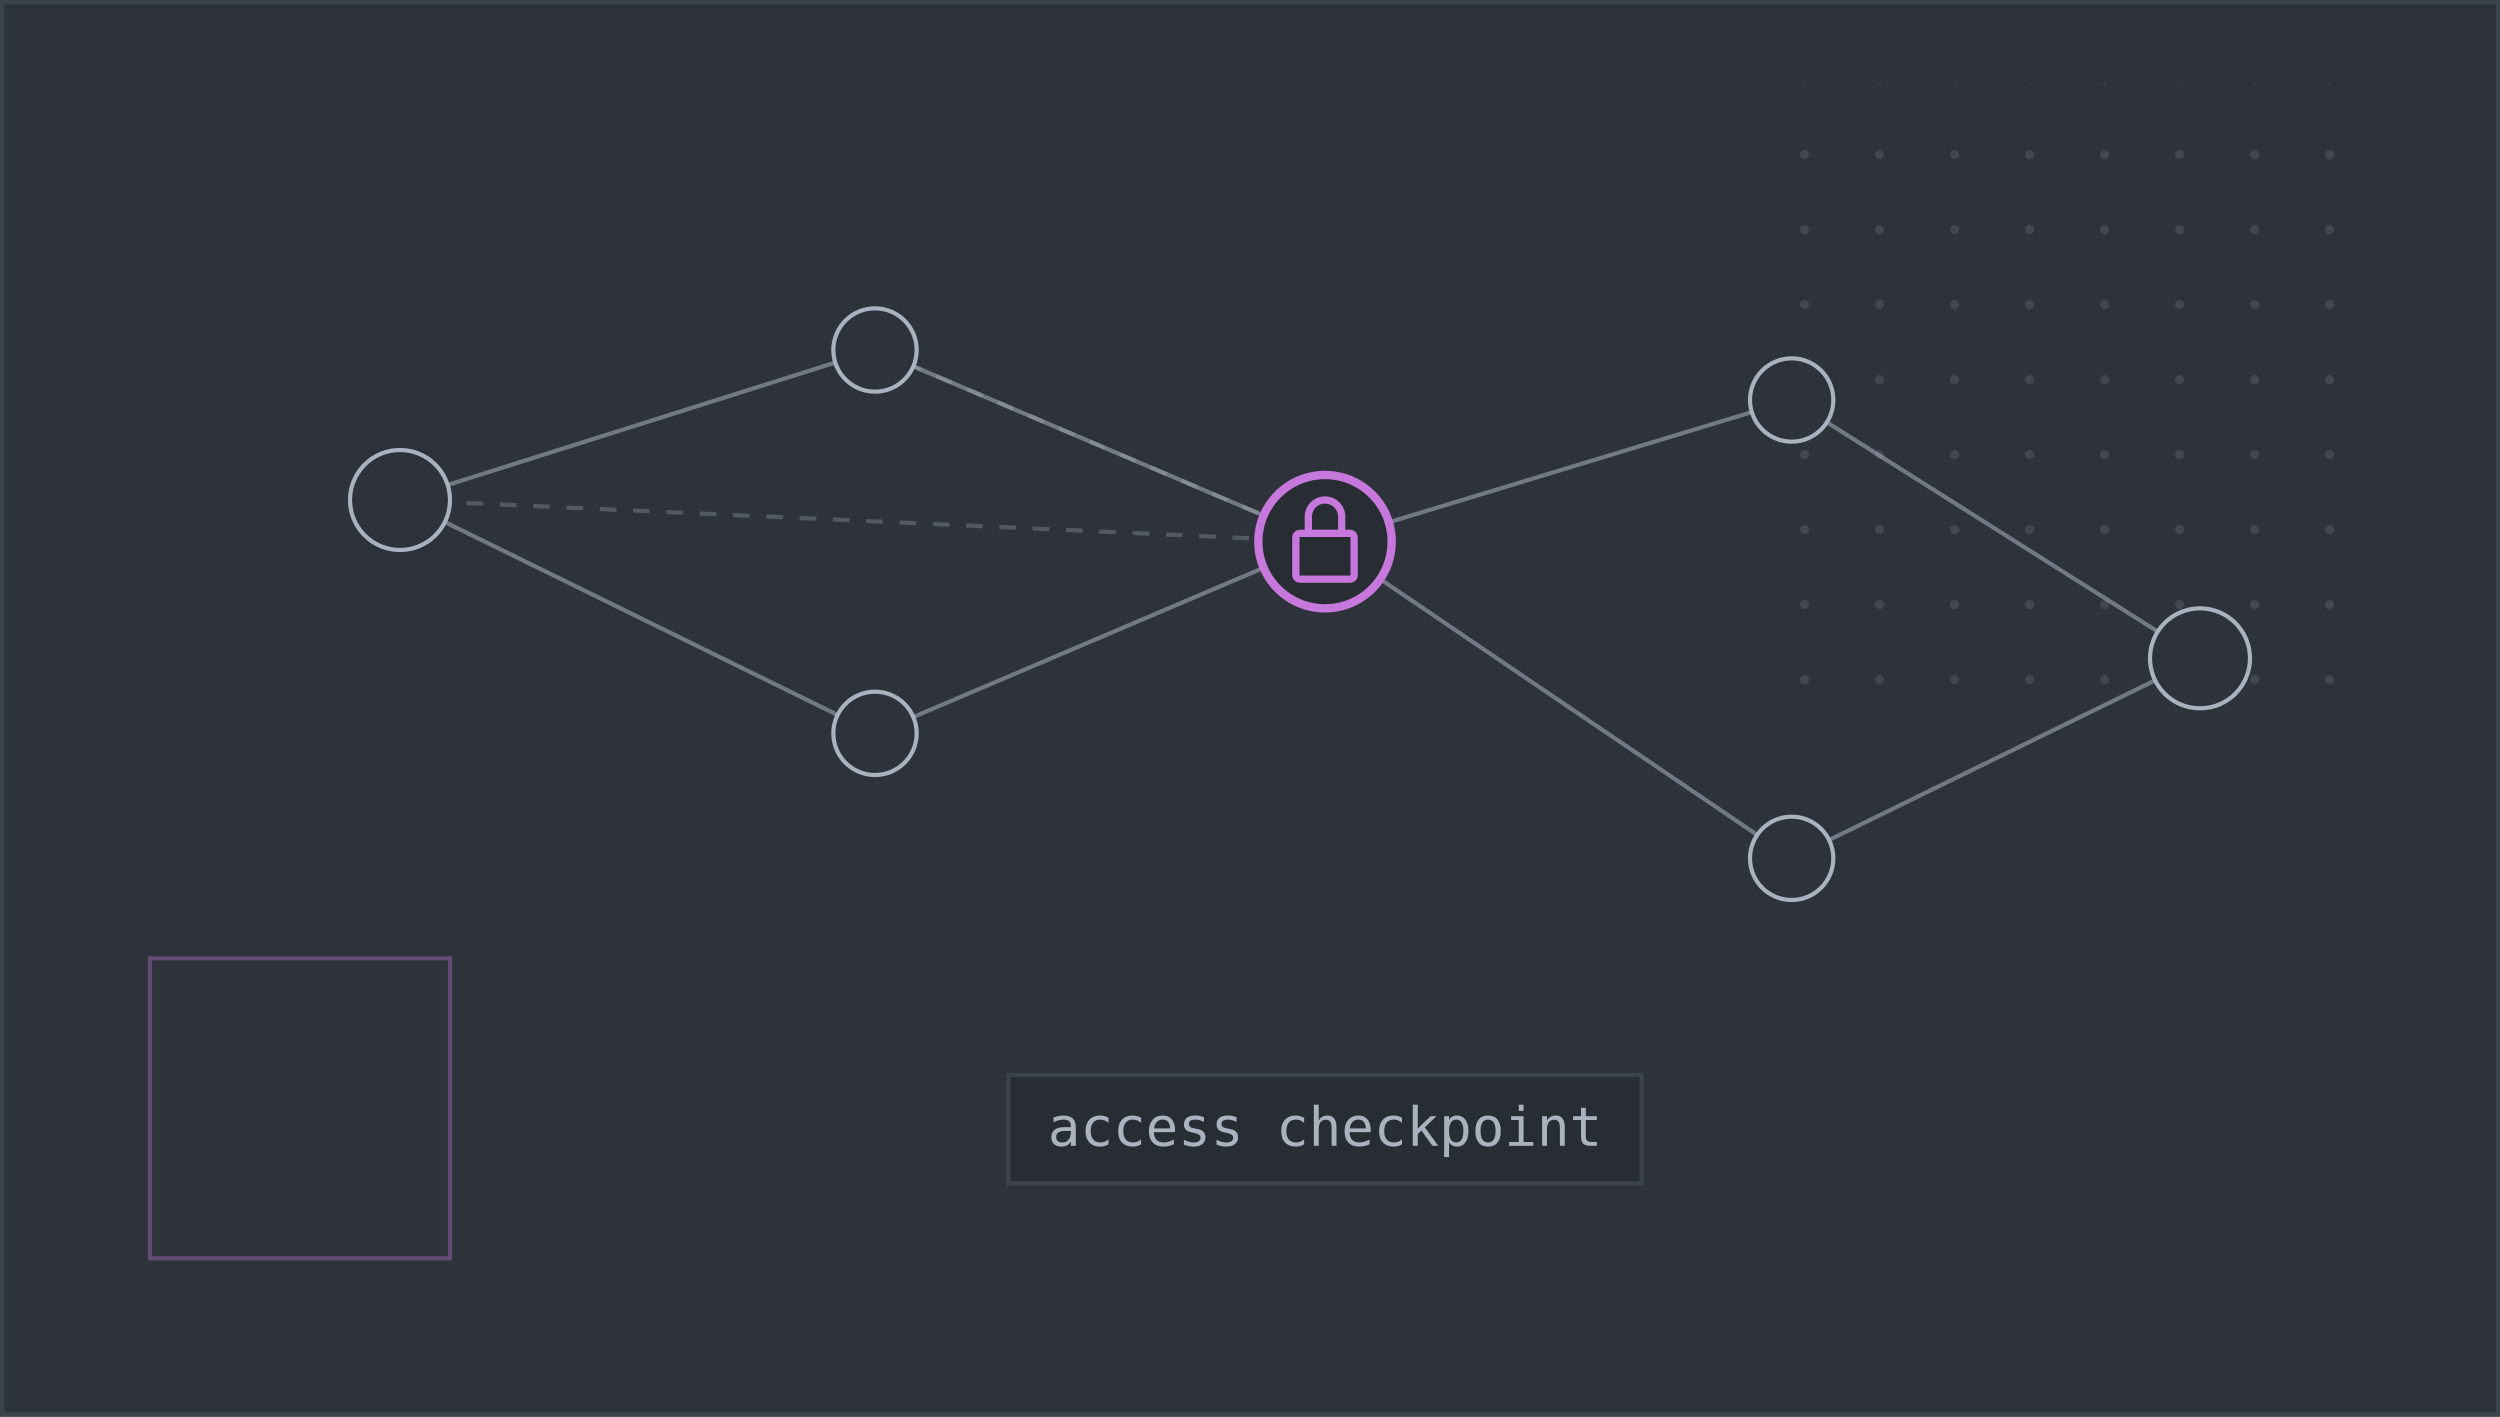
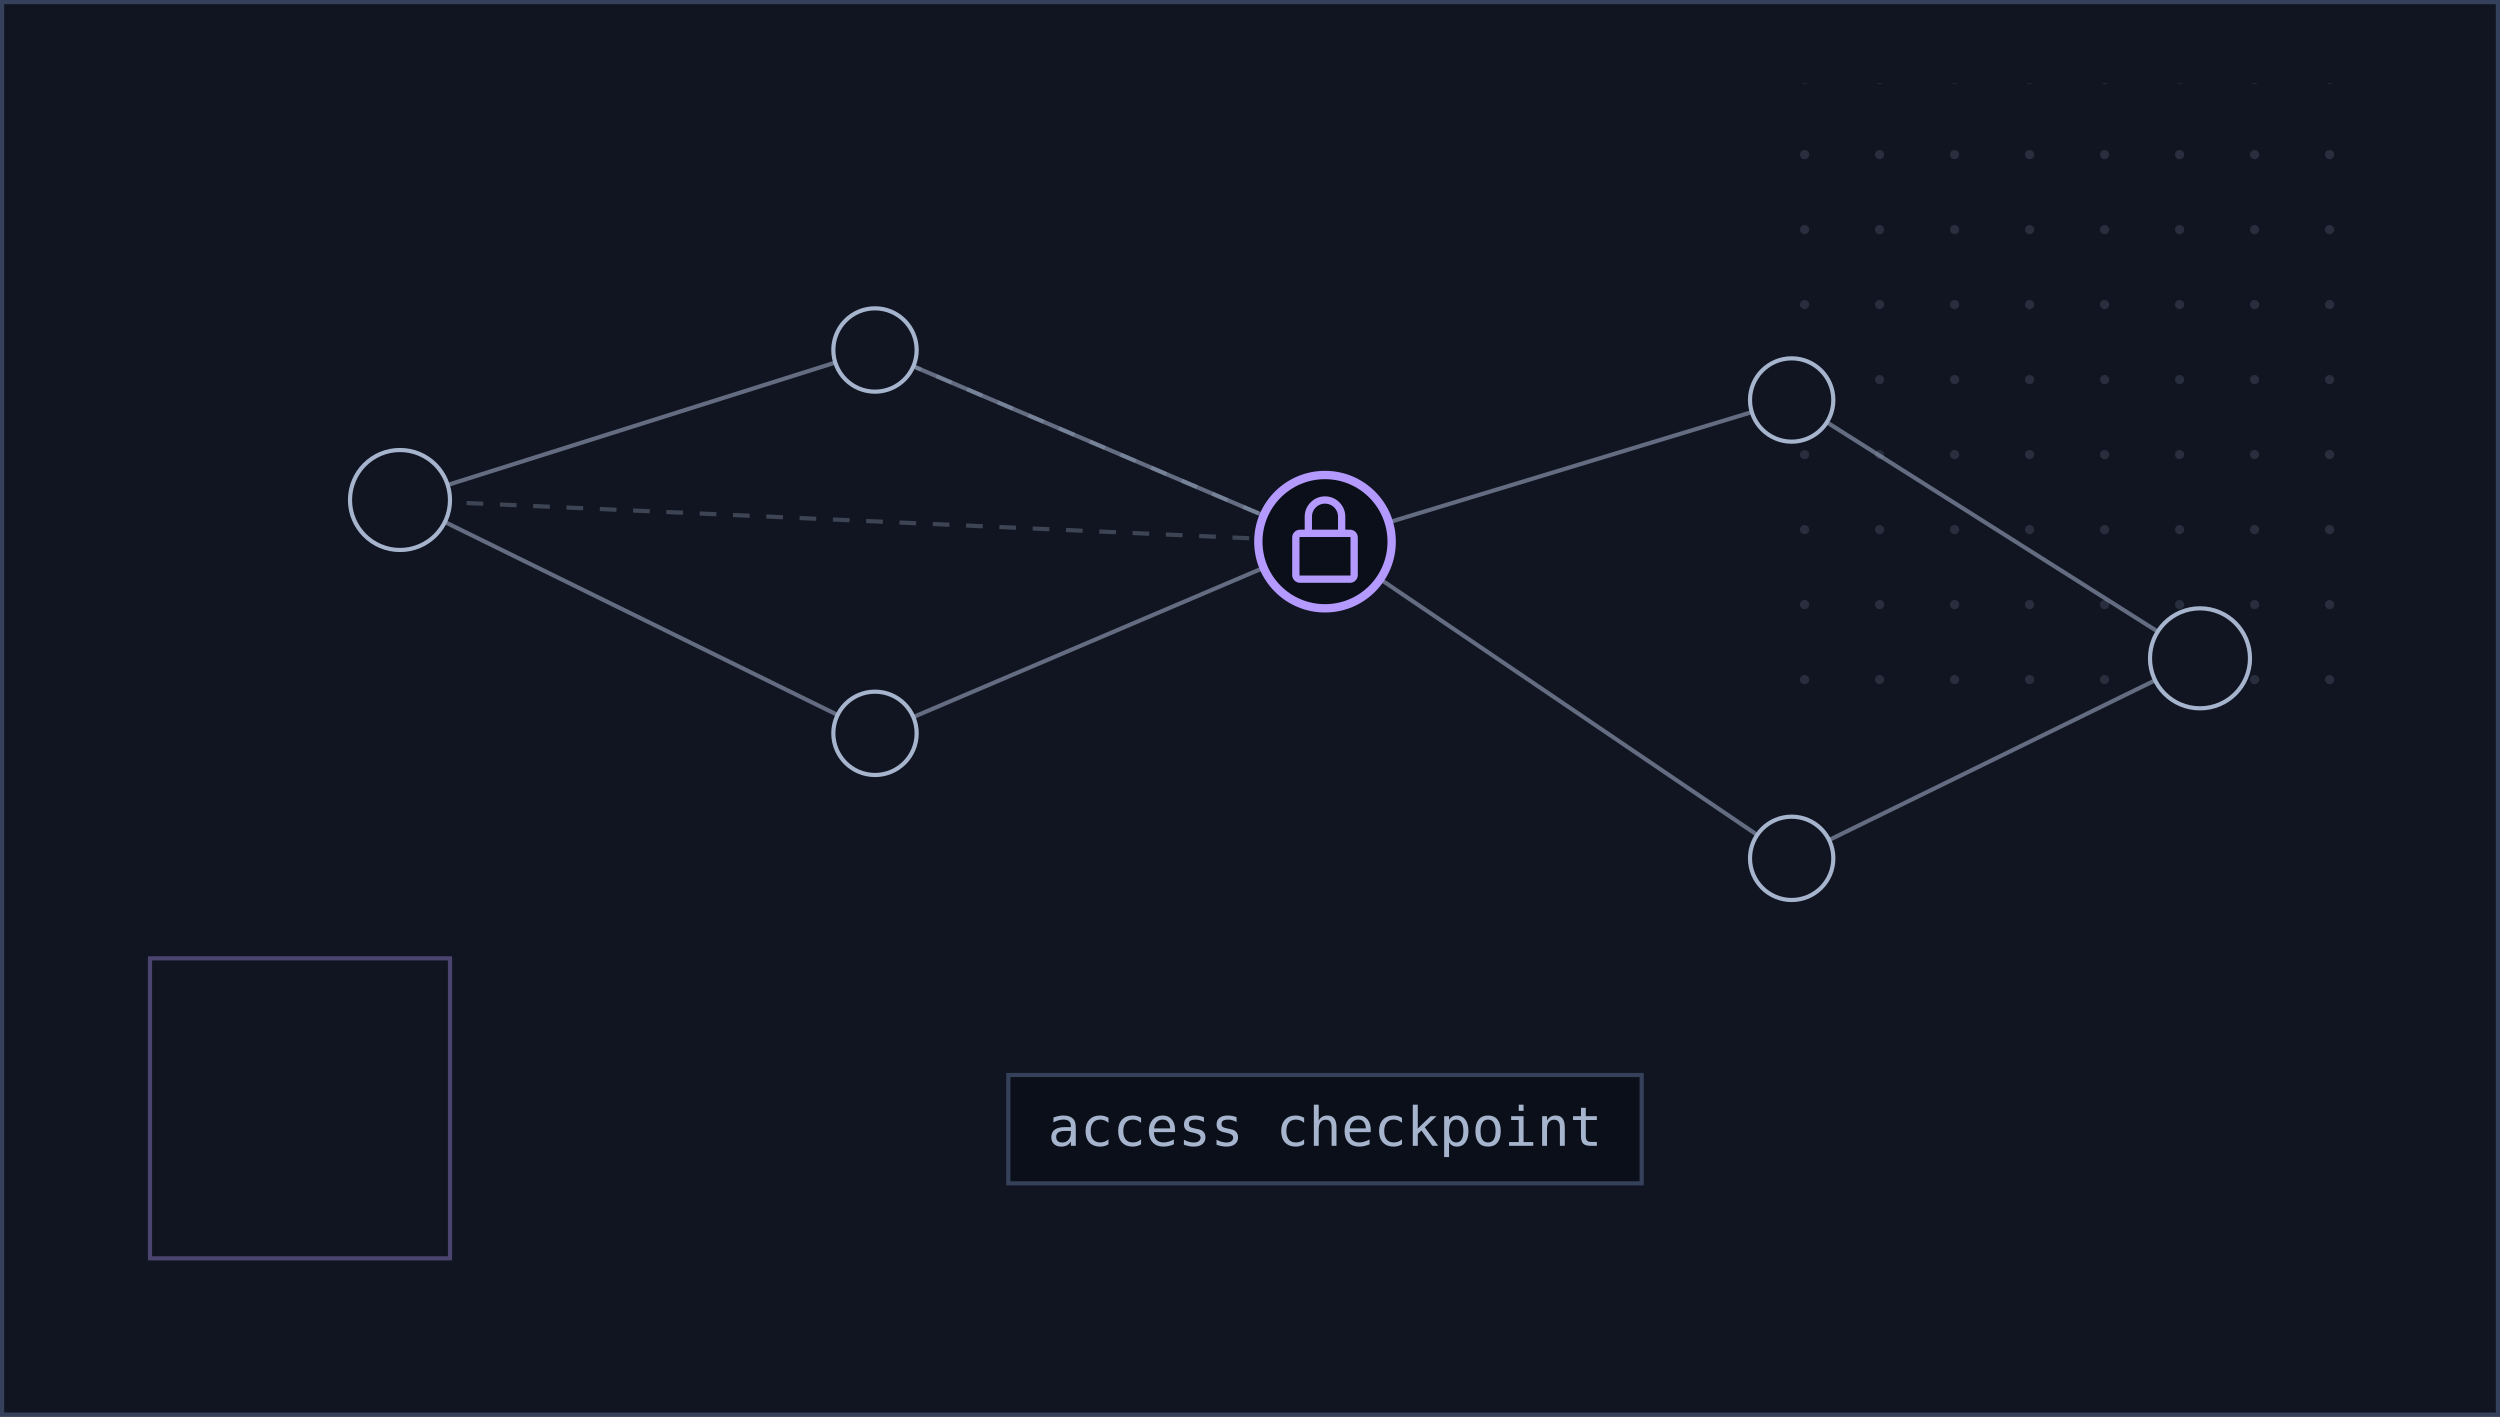
<svg xmlns="http://www.w3.org/2000/svg" viewBox="0 0 600 340" width="600" height="340" role="img" aria-label="Abstract process-mining node graph with a governance checkpoint highlighted by a lock icon">
  <defs>
    <pattern id="p3-dots" width="18" height="18" patternUnits="userSpaceOnUse">
-       <circle cx="1.1" cy="1.1" r="1.1" fill="#ABB2BF" />
+       <circle cx="1.1" cy="1.1" r="1.1" fill="#A6B5CD" />
    </pattern>
  </defs>
-   <rect width="600" height="340" fill="#2E333B" />
+   <rect width="600" height="340" fill="#111522" />
  <rect x="420" y="20" width="150" height="150" fill="url(#p3-dots)" opacity="0.16" />
-   <rect x="0.5" y="0.5" width="599" height="339" fill="none" stroke="#3D434D" />
-   <rect x="36" y="230" width="72" height="72" fill="none" stroke="#C778DD" opacity="0.35" />
-   <g stroke="#ABB2BF" stroke-opacity="0.55" fill="none">
+   <rect x="0.5" y="0.5" width="599" height="339" fill="none" stroke="#35415A" />
+   <rect x="36" y="230" width="72" height="72" fill="none" stroke="#B49AFF" opacity="0.35" />
+   <g stroke="#A6B5CD" stroke-opacity="0.55" fill="none">
    <path d="M96 120 L 210 84" />
    <path d="M96 120 L 210 176" />
    <path d="M210 84 L 318 130" />
    <path d="M210 176 L 318 130" />
    <path d="M318 130 L 430 96" />
    <path d="M318 130 L 430 206" />
    <path d="M430 96 L 528 158" />
    <path d="M430 206 L 528 158" />
  </g>
-   <g stroke="#ABB2BF" stroke-opacity="0.3" stroke-dasharray="4 4" fill="none">
+   <g stroke="#A6B5CD" stroke-opacity="0.3" stroke-dasharray="4 4" fill="none">
    <path d="M210 84 L 318 130" />
    <path d="M96 120 L 318 130" />
  </g>
-   <g fill="#2E333B" stroke="#ABB2BF">
+   <g fill="#111522" stroke="#A6B5CD">
    <circle cx="96" cy="120" r="12" />
    <circle cx="210" cy="84" r="10" />
    <circle cx="210" cy="176" r="10" />
    <circle cx="430" cy="96" r="10" />
    <circle cx="430" cy="206" r="10" />
    <circle cx="528" cy="158" r="12" />
  </g>
-   <circle cx="318" cy="130" r="16" fill="#282C33" stroke="#C778DD" stroke-width="2" />
-   <g transform="translate(318,130)" stroke="#C778DD" stroke-width="1.75" fill="none">
+   <circle cx="318" cy="130" r="16" fill="#0B0F19" stroke="#B49AFF" stroke-width="2" />
+   <g transform="translate(318,130)" stroke="#B49AFF" stroke-width="1.75" fill="none">
    <rect x="-7" y="-2" width="14" height="11" rx="1" />
    <path d="M-4 -2 v-4 a4 4 0 0 1 8 0 v4" />
  </g>
  <g font-family="'Fira Code', monospace" font-size="13">
-     <rect x="242" y="258" width="152" height="26" fill="#282C33" stroke="#3D434D" />
-     <text x="318" y="275" text-anchor="middle" fill="#ABB2BF">access checkpoint</text>
+     <rect x="242" y="258" width="152" height="26" fill="#0B0F19" stroke="#35415A" />
+     <text x="318" y="275" text-anchor="middle" fill="#A6B5CD">access checkpoint</text>
  </g>
</svg>
